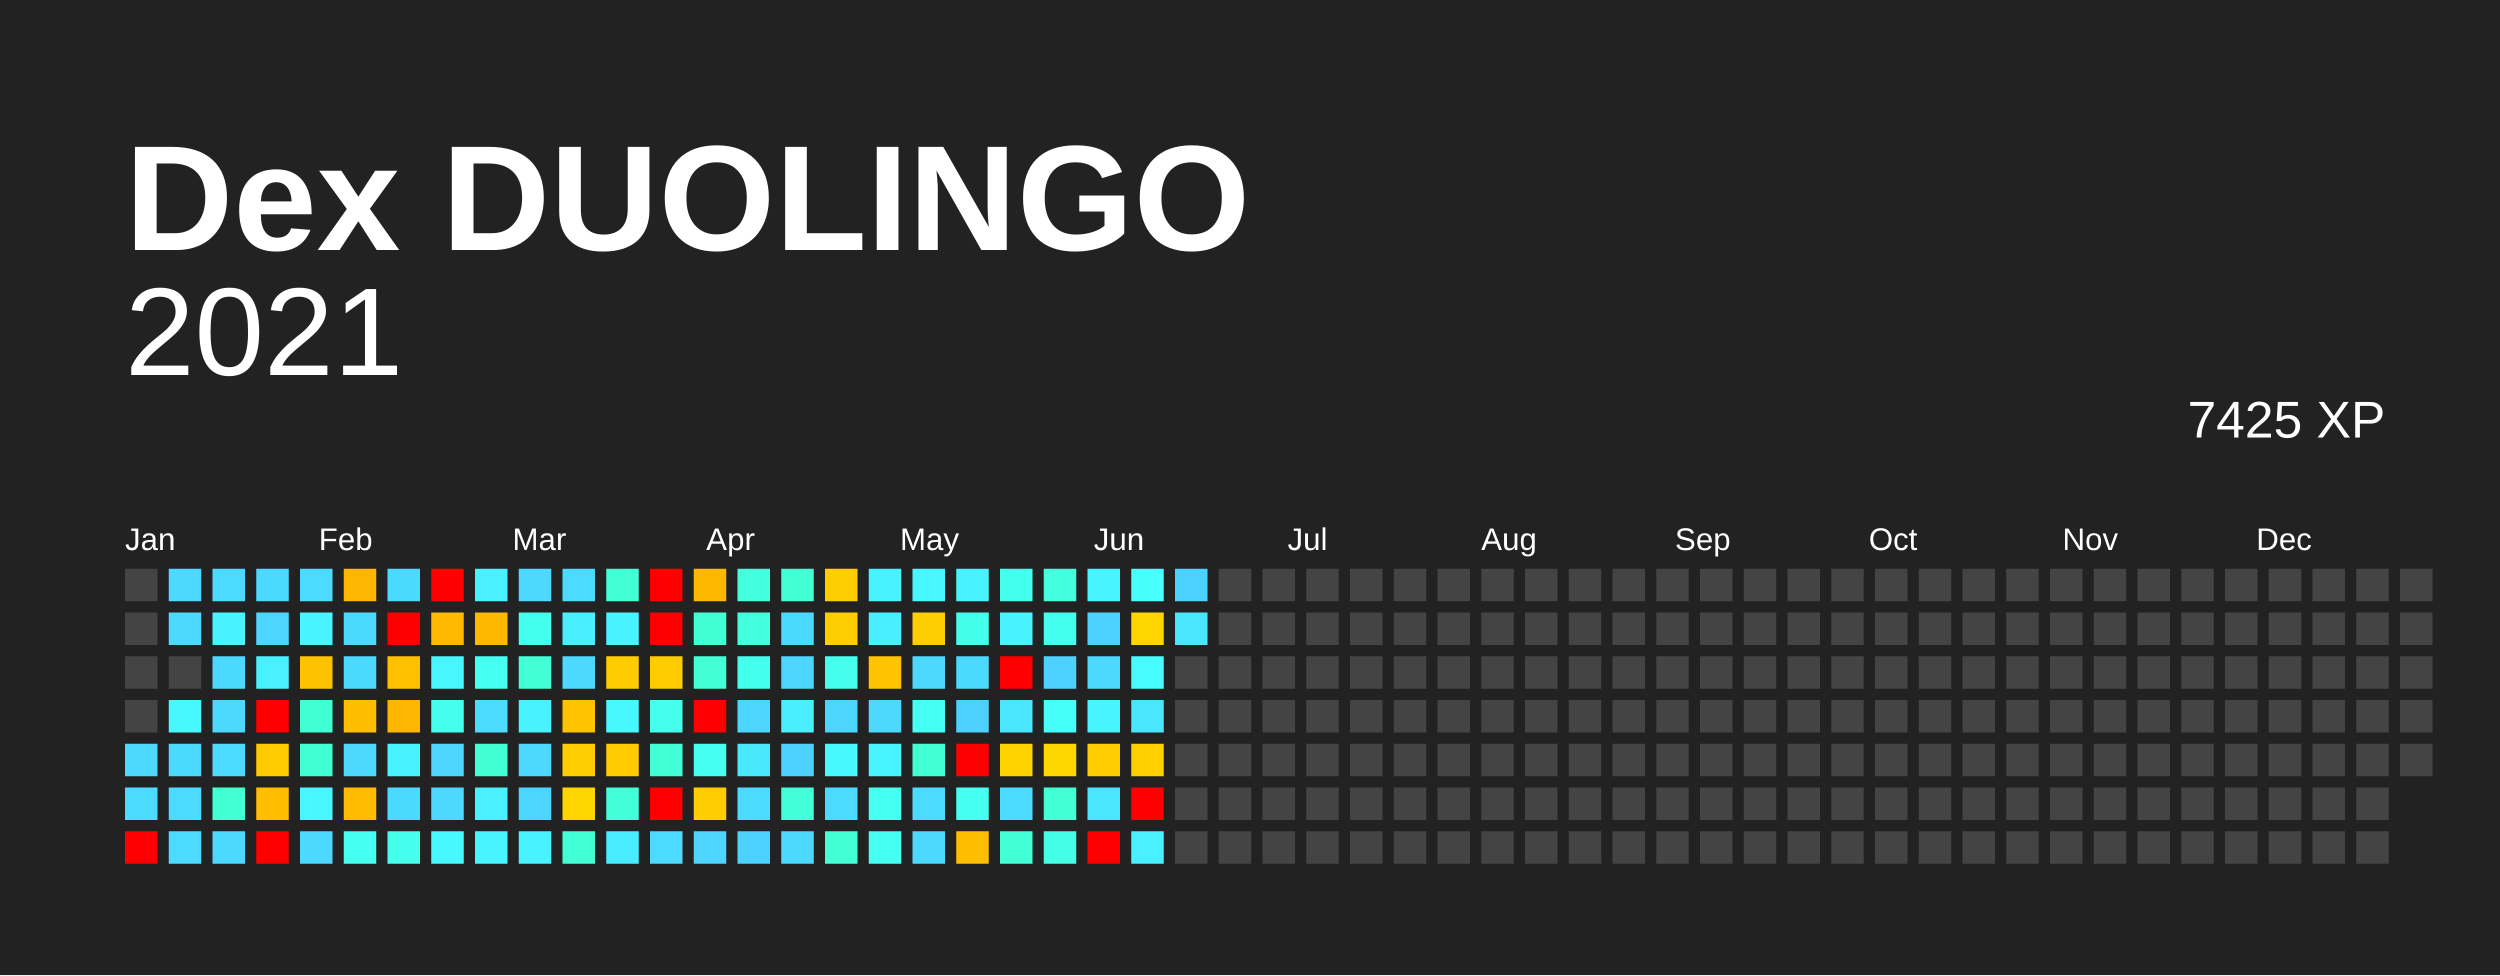
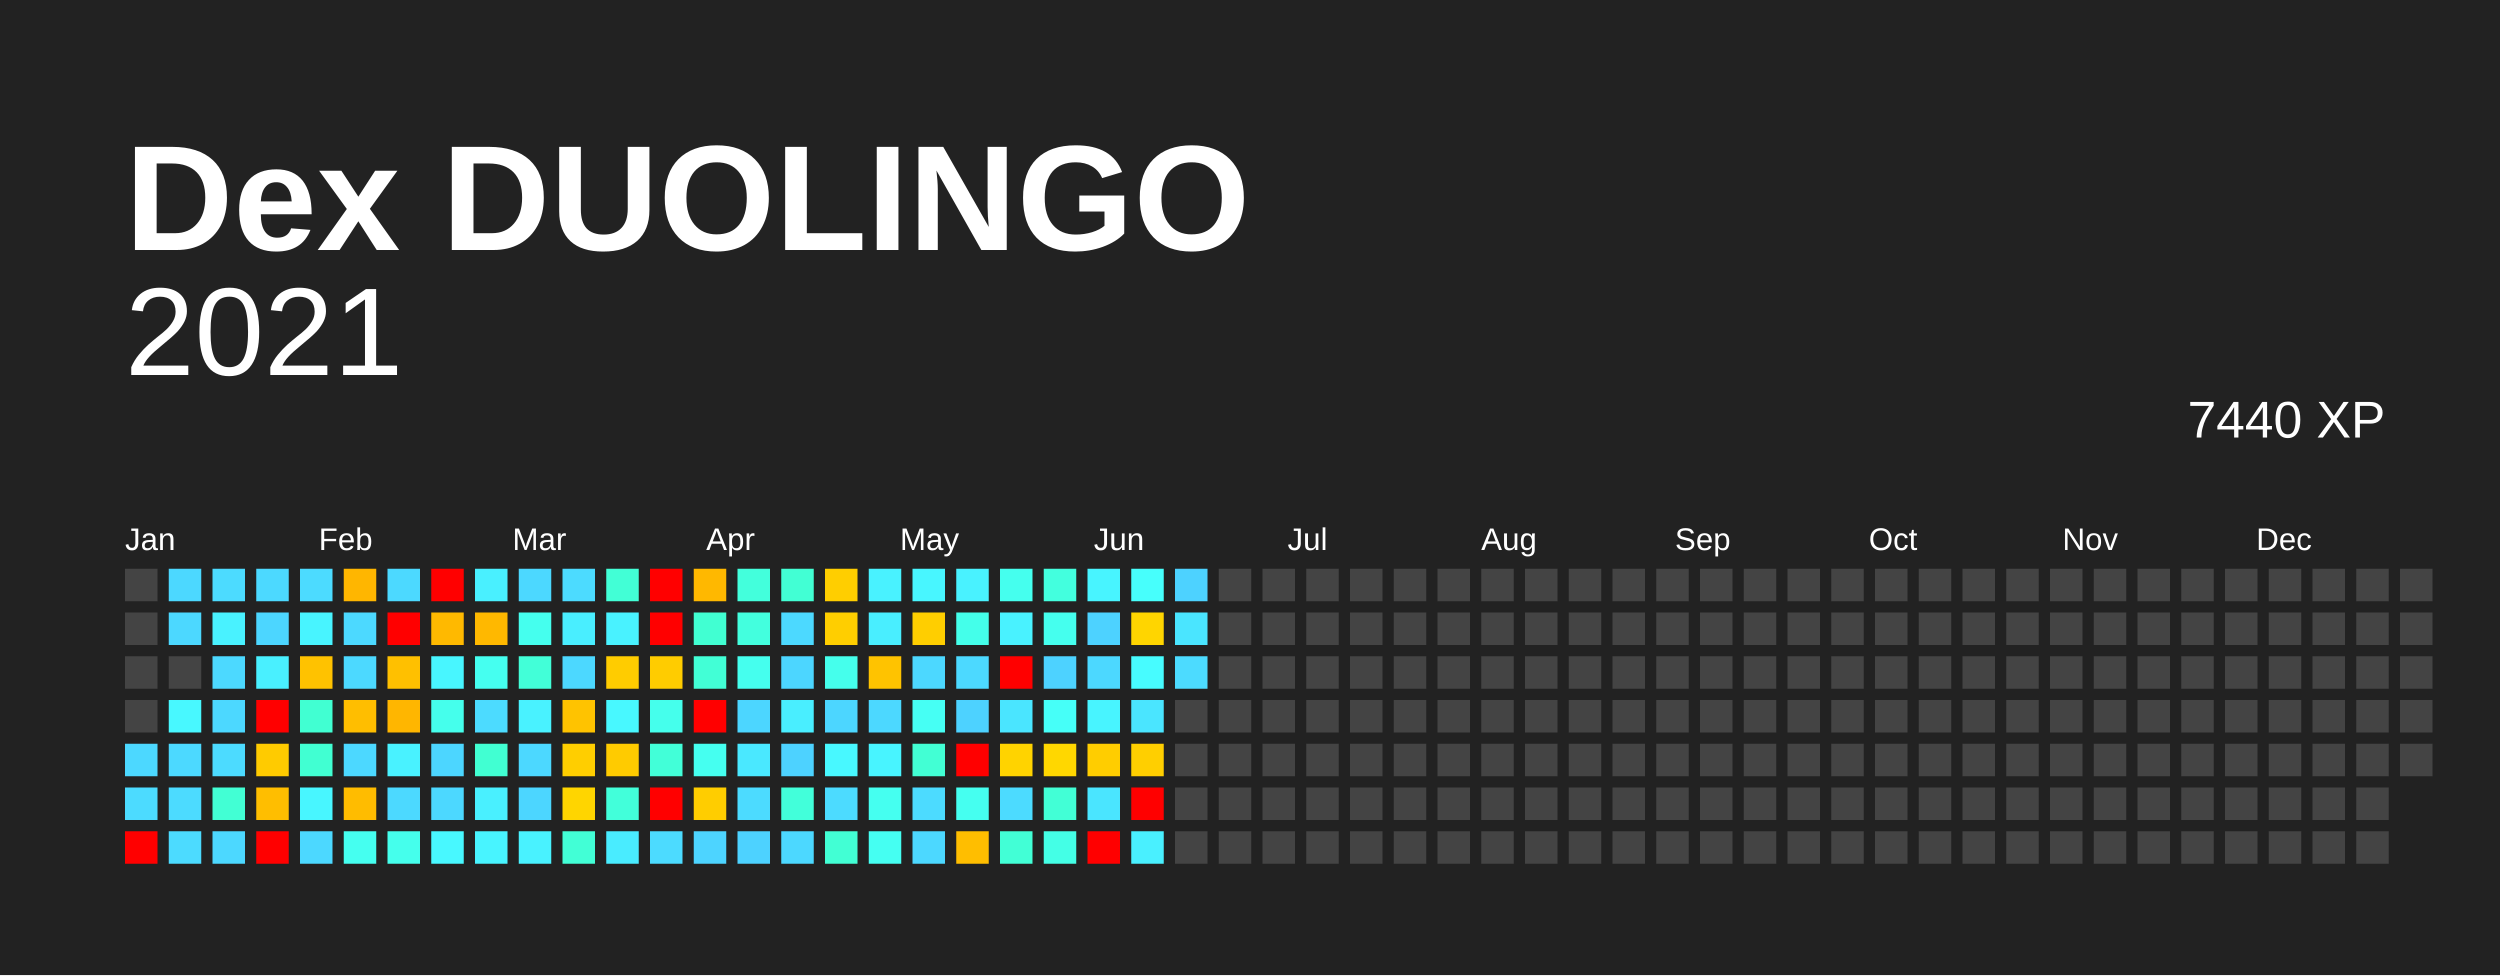
<svg xmlns="http://www.w3.org/2000/svg" baseProfile="full" height="78mm" version="1.1" viewBox="0,0,200,78" width="200mm">
  <defs />
  <rect fill="#222222" height="78" width="200" x="0" y="0" />
  <text fill="#FFFFFF" style="font-size:12px; font-family:Arial; font-weight:bold;" x="10" y="20">Dex DUOLINGO</text>
  <text alignment-baseline="hanging" fill="#FFFFFF" style="font-size:10.0px; font-family:Arial;" x="10" y="30">2021</text>
-   <text alignment-baseline="hanging" fill="#FFFFFF" style="font-size:4.125px; font-family:Arial;" x="175" y="35">7425 XP</text>
+   <text alignment-baseline="hanging" fill="#FFFFFF" style="font-size:4.125px; font-family:Arial;" x="175" y="35">7440 XP</text>
  <text fill="#FFFFFF" style="font-size:2.5px; font-family:Arial" x="10.0" y="44">Jan</text>
  <text fill="#FFFFFF" style="font-size:2.5px; font-family:Arial" x="25.5" y="44">Feb</text>
  <text fill="#FFFFFF" style="font-size:2.5px; font-family:Arial" x="41.0" y="44">Mar</text>
  <text fill="#FFFFFF" style="font-size:2.5px; font-family:Arial" x="56.5" y="44">Apr</text>
  <text fill="#FFFFFF" style="font-size:2.5px; font-family:Arial" x="72.0" y="44">May</text>
  <text fill="#FFFFFF" style="font-size:2.5px; font-family:Arial" x="87.5" y="44">Jun</text>
  <text fill="#FFFFFF" style="font-size:2.5px; font-family:Arial" x="103.0" y="44">Jul</text>
  <text fill="#FFFFFF" style="font-size:2.5px; font-family:Arial" x="118.5" y="44">Aug</text>
  <text fill="#FFFFFF" style="font-size:2.5px; font-family:Arial" x="134.0" y="44">Sep</text>
  <text fill="#FFFFFF" style="font-size:2.5px; font-family:Arial" x="149.5" y="44">Oct</text>
  <text fill="#FFFFFF" style="font-size:2.5px; font-family:Arial" x="165.0" y="44">Nov</text>
  <text fill="#FFFFFF" style="font-size:2.5px; font-family:Arial" x="180.5" y="44">Dec</text>
  <rect fill="#444444" height="2.6" width="2.6" x="10.0" y="45.5" />
  <rect fill="#444444" height="2.6" width="2.6" x="10.0" y="49.0" />
  <rect fill="#444444" height="2.6" width="2.6" x="10.0" y="52.5" />
  <rect fill="#444444" height="2.6" width="2.6" x="10.0" y="56.0" />
  <rect fill="#4cd8ff" height="2.6" width="2.6" x="10.0" y="59.5" />
  <rect fill="#4cdbff" height="2.6" width="2.6" x="10.0" y="63.0" />
  <rect fill="red" height="2.6" width="2.6" x="10.0" y="66.5" />
  <rect fill="#4cd8ff" height="2.6" width="2.6" x="13.5" y="45.5" />
  <rect fill="#4cd8ff" height="2.6" width="2.6" x="13.5" y="49.0" />
  <rect fill="#444444" height="2.6" width="2.6" x="13.5" y="52.5" />
  <rect fill="#48f8ff" height="2.6" width="2.6" x="13.5" y="56.0" />
  <rect fill="#4cd9ff" height="2.6" width="2.6" x="13.5" y="59.5" />
  <rect fill="#4cdbff" height="2.6" width="2.6" x="13.5" y="63.0" />
  <rect fill="#4cdbff" height="2.6" width="2.6" x="13.5" y="66.5" />
  <rect fill="#4cdbff" height="2.6" width="2.6" x="17.0" y="45.5" />
  <rect fill="#49f2ff" height="2.6" width="2.6" x="17.0" y="49.0" />
  <rect fill="#4cd9ff" height="2.6" width="2.6" x="17.0" y="52.5" />
  <rect fill="#4cd8ff" height="2.6" width="2.6" x="17.0" y="56.0" />
  <rect fill="#4cdbff" height="2.6" width="2.6" x="17.0" y="59.5" />
  <rect fill="#42ffd4" height="2.6" width="2.6" x="17.0" y="63.0" />
  <rect fill="#4cd8ff" height="2.6" width="2.6" x="17.0" y="66.5" />
  <rect fill="#4cd9ff" height="2.6" width="2.6" x="20.5" y="45.5" />
  <rect fill="#4cd6ff" height="2.6" width="2.6" x="20.5" y="49.0" />
  <rect fill="#49f0ff" height="2.6" width="2.6" x="20.5" y="52.5" />
  <rect fill="red" height="2.6" width="2.6" x="20.5" y="56.0" />
  <rect fill="#ffcb00" height="2.6" width="2.6" x="20.5" y="59.5" />
  <rect fill="#ffbe00" height="2.6" width="2.6" x="20.5" y="63.0" />
  <rect fill="red" height="2.6" width="2.6" x="20.5" y="66.5" />
  <rect fill="#4cdbff" height="2.6" width="2.6" x="24.0" y="45.5" />
  <rect fill="#48f4ff" height="2.6" width="2.6" x="24.0" y="49.0" />
  <rect fill="#ffc200" height="2.6" width="2.6" x="24.0" y="52.5" />
  <rect fill="#41ffd2" height="2.6" width="2.6" x="24.0" y="56.0" />
  <rect fill="#41ffd2" height="2.6" width="2.6" x="24.0" y="59.5" />
  <rect fill="#48f6ff" height="2.6" width="2.6" x="24.0" y="63.0" />
  <rect fill="#4cd8ff" height="2.6" width="2.6" x="24.0" y="66.5" />
  <rect fill="#ffb600" height="2.6" width="2.6" x="27.5" y="45.5" />
  <rect fill="#4cd9ff" height="2.6" width="2.6" x="27.5" y="49.0" />
  <rect fill="#4cd9ff" height="2.6" width="2.6" x="27.5" y="52.5" />
  <rect fill="#ffbe00" height="2.6" width="2.6" x="27.5" y="56.0" />
  <rect fill="#4cd8ff" height="2.6" width="2.6" x="27.5" y="59.5" />
  <rect fill="#ffbc00" height="2.6" width="2.6" x="27.5" y="63.0" />
  <rect fill="#45fff0" height="2.6" width="2.6" x="27.5" y="66.5" />
  <rect fill="#4cd9ff" height="2.6" width="2.6" x="31.0" y="45.5" />
  <rect fill="red" height="2.6" width="2.6" x="31.0" y="49.0" />
  <rect fill="#ffc000" height="2.6" width="2.6" x="31.0" y="52.5" />
  <rect fill="#ffb600" height="2.6" width="2.6" x="31.0" y="56.0" />
  <rect fill="#49f2ff" height="2.6" width="2.6" x="31.0" y="59.5" />
  <rect fill="#4cd9ff" height="2.6" width="2.6" x="31.0" y="63.0" />
  <rect fill="#45ffec" height="2.6" width="2.6" x="31.0" y="66.5" />
  <rect fill="red" height="2.6" width="2.6" x="34.5" y="45.5" />
  <rect fill="#ffb900" height="2.6" width="2.6" x="34.5" y="49.0" />
  <rect fill="#48f6ff" height="2.6" width="2.6" x="34.5" y="52.5" />
  <rect fill="#45ffec" height="2.6" width="2.6" x="34.5" y="56.0" />
  <rect fill="#4cd6ff" height="2.6" width="2.6" x="34.5" y="59.5" />
  <rect fill="#4cd8ff" height="2.6" width="2.6" x="34.5" y="63.0" />
  <rect fill="#48f8ff" height="2.6" width="2.6" x="34.5" y="66.5" />
  <rect fill="#49f0ff" height="2.6" width="2.6" x="38.0" y="45.5" />
  <rect fill="#ffb800" height="2.6" width="2.6" x="38.0" y="49.0" />
  <rect fill="#45fff0" height="2.6" width="2.6" x="38.0" y="52.5" />
  <rect fill="#4cdbff" height="2.6" width="2.6" x="38.0" y="56.0" />
  <rect fill="#41ffd2" height="2.6" width="2.6" x="38.0" y="59.5" />
  <rect fill="#49f0ff" height="2.6" width="2.6" x="38.0" y="63.0" />
  <rect fill="#48f4ff" height="2.6" width="2.6" x="38.0" y="66.5" />
  <rect fill="#4cd8ff" height="2.6" width="2.6" x="41.5" y="45.5" />
  <rect fill="#45ffee" height="2.6" width="2.6" x="41.5" y="49.0" />
  <rect fill="#42ffd8" height="2.6" width="2.6" x="41.5" y="52.5" />
  <rect fill="#49f2ff" height="2.6" width="2.6" x="41.5" y="56.0" />
  <rect fill="#4cd8ff" height="2.6" width="2.6" x="41.5" y="59.5" />
  <rect fill="#4cd6ff" height="2.6" width="2.6" x="41.5" y="63.0" />
  <rect fill="#49f2ff" height="2.6" width="2.6" x="41.5" y="66.5" />
  <rect fill="#4cdbff" height="2.6" width="2.6" x="45.0" y="45.5" />
  <rect fill="#49eeff" height="2.6" width="2.6" x="45.0" y="49.0" />
  <rect fill="#4cd8ff" height="2.6" width="2.6" x="45.0" y="52.5" />
  <rect fill="#ffc300" height="2.6" width="2.6" x="45.0" y="56.0" />
  <rect fill="#ffce00" height="2.6" width="2.6" x="45.0" y="59.5" />
  <rect fill="#ffd500" height="2.6" width="2.6" x="45.0" y="63.0" />
  <rect fill="#42ffd6" height="2.6" width="2.6" x="45.0" y="66.5" />
  <rect fill="#42ffd6" height="2.6" width="2.6" x="48.5" y="45.5" />
  <rect fill="#49f2ff" height="2.6" width="2.6" x="48.5" y="49.0" />
  <rect fill="#ffcc00" height="2.6" width="2.6" x="48.5" y="52.5" />
  <rect fill="#48f8ff" height="2.6" width="2.6" x="48.5" y="56.0" />
  <rect fill="#ffcb00" height="2.6" width="2.6" x="48.5" y="59.5" />
  <rect fill="#42ffda" height="2.6" width="2.6" x="48.5" y="63.0" />
  <rect fill="#49ecff" height="2.6" width="2.6" x="48.5" y="66.5" />
  <rect fill="red" height="2.6" width="2.6" x="52.0" y="45.5" />
  <rect fill="red" height="2.6" width="2.6" x="52.0" y="49.0" />
  <rect fill="#ffcc00" height="2.6" width="2.6" x="52.0" y="52.5" />
  <rect fill="#45ffec" height="2.6" width="2.6" x="52.0" y="56.0" />
  <rect fill="#42ffd8" height="2.6" width="2.6" x="52.0" y="59.5" />
  <rect fill="red" height="2.6" width="2.6" x="52.0" y="63.0" />
  <rect fill="#4cdbff" height="2.6" width="2.6" x="52.0" y="66.5" />
  <rect fill="#ffb800" height="2.6" width="2.6" x="55.5" y="45.5" />
  <rect fill="#41ffd2" height="2.6" width="2.6" x="55.5" y="49.0" />
  <rect fill="#42ffd6" height="2.6" width="2.6" x="55.5" y="52.5" />
  <rect fill="red" height="2.6" width="2.6" x="55.5" y="56.0" />
  <rect fill="#45fff0" height="2.6" width="2.6" x="55.5" y="59.5" />
  <rect fill="#ffcd00" height="2.6" width="2.6" x="55.5" y="63.0" />
  <rect fill="#4dd4ff" height="2.6" width="2.6" x="55.5" y="66.5" />
  <rect fill="#43ffdc" height="2.6" width="2.6" x="59.0" y="45.5" />
  <rect fill="#43ffde" height="2.6" width="2.6" x="59.0" y="49.0" />
  <rect fill="#45ffee" height="2.6" width="2.6" x="59.0" y="52.5" />
  <rect fill="#4cd6ff" height="2.6" width="2.6" x="59.0" y="56.0" />
  <rect fill="#4ae8ff" height="2.6" width="2.6" x="59.0" y="59.5" />
  <rect fill="#4cdbff" height="2.6" width="2.6" x="59.0" y="63.0" />
  <rect fill="#4dd2ff" height="2.6" width="2.6" x="59.0" y="66.5" />
  <rect fill="#42ffd4" height="2.6" width="2.6" x="62.5" y="45.5" />
  <rect fill="#4cd9ff" height="2.6" width="2.6" x="62.5" y="49.0" />
  <rect fill="#4cd6ff" height="2.6" width="2.6" x="62.5" y="52.5" />
  <rect fill="#49eeff" height="2.6" width="2.6" x="62.5" y="56.0" />
  <rect fill="#4dd2ff" height="2.6" width="2.6" x="62.5" y="59.5" />
  <rect fill="#42ffda" height="2.6" width="2.6" x="62.5" y="63.0" />
  <rect fill="#4cd8ff" height="2.6" width="2.6" x="62.5" y="66.5" />
  <rect fill="#ffce00" height="2.6" width="2.6" x="66.0" y="45.5" />
  <rect fill="#ffce00" height="2.6" width="2.6" x="66.0" y="49.0" />
  <rect fill="#45ffec" height="2.6" width="2.6" x="66.0" y="52.5" />
  <rect fill="#4cd6ff" height="2.6" width="2.6" x="66.0" y="56.0" />
  <rect fill="#48f8ff" height="2.6" width="2.6" x="66.0" y="59.5" />
  <rect fill="#4cdbff" height="2.6" width="2.6" x="66.0" y="63.0" />
  <rect fill="#42ffd4" height="2.6" width="2.6" x="66.0" y="66.5" />
  <rect fill="#49f2ff" height="2.6" width="2.6" x="69.5" y="45.5" />
  <rect fill="#49eeff" height="2.6" width="2.6" x="69.5" y="49.0" />
  <rect fill="#ffc300" height="2.6" width="2.6" x="69.5" y="52.5" />
  <rect fill="#4cd8ff" height="2.6" width="2.6" x="69.5" y="56.0" />
  <rect fill="#48f4ff" height="2.6" width="2.6" x="69.5" y="59.5" />
  <rect fill="#45fff0" height="2.6" width="2.6" x="69.5" y="63.0" />
  <rect fill="#45fff2" height="2.6" width="2.6" x="69.5" y="66.5" />
  <rect fill="#48f6ff" height="2.6" width="2.6" x="73.0" y="45.5" />
  <rect fill="#ffce00" height="2.6" width="2.6" x="73.0" y="49.0" />
  <rect fill="#4cd8ff" height="2.6" width="2.6" x="73.0" y="52.5" />
  <rect fill="#46fff4" height="2.6" width="2.6" x="73.0" y="56.0" />
  <rect fill="#42ffd4" height="2.6" width="2.6" x="73.0" y="59.5" />
  <rect fill="#4cdbff" height="2.6" width="2.6" x="73.0" y="63.0" />
  <rect fill="#4cd8ff" height="2.6" width="2.6" x="73.0" y="66.5" />
  <rect fill="#49f2ff" height="2.6" width="2.6" x="76.5" y="45.5" />
  <rect fill="#44ffea" height="2.6" width="2.6" x="76.5" y="49.0" />
  <rect fill="#4cd9ff" height="2.6" width="2.6" x="76.5" y="52.5" />
  <rect fill="#4dd2ff" height="2.6" width="2.6" x="76.5" y="56.0" />
  <rect fill="red" height="2.6" width="2.6" x="76.5" y="59.5" />
  <rect fill="#45fff0" height="2.6" width="2.6" x="76.5" y="63.0" />
  <rect fill="#ffbe00" height="2.6" width="2.6" x="76.5" y="66.5" />
  <rect fill="#45ffee" height="2.6" width="2.6" x="80.0" y="45.5" />
  <rect fill="#49f2ff" height="2.6" width="2.6" x="80.0" y="49.0" />
  <rect fill="red" height="2.6" width="2.6" x="80.0" y="52.5" />
  <rect fill="#4ae5ff" height="2.6" width="2.6" x="80.0" y="56.0" />
  <rect fill="#ffd300" height="2.6" width="2.6" x="80.0" y="59.5" />
  <rect fill="#4cdbff" height="2.6" width="2.6" x="80.0" y="63.0" />
  <rect fill="#42ffd6" height="2.6" width="2.6" x="80.0" y="66.5" />
  <rect fill="#43ffde" height="2.6" width="2.6" x="83.5" y="45.5" />
  <rect fill="#45ffee" height="2.6" width="2.6" x="83.5" y="49.0" />
  <rect fill="#4dd2ff" height="2.6" width="2.6" x="83.5" y="52.5" />
  <rect fill="#46fff8" height="2.6" width="2.6" x="83.5" y="56.0" />
  <rect fill="#ffd700" height="2.6" width="2.6" x="83.5" y="59.5" />
  <rect fill="#42ffd6" height="2.6" width="2.6" x="83.5" y="63.0" />
  <rect fill="#44ffe6" height="2.6" width="2.6" x="83.5" y="66.5" />
  <rect fill="#48f4ff" height="2.6" width="2.6" x="87.0" y="45.5" />
  <rect fill="#4dd2ff" height="2.6" width="2.6" x="87.0" y="49.0" />
  <rect fill="#4cd8ff" height="2.6" width="2.6" x="87.0" y="52.5" />
  <rect fill="#48f4ff" height="2.6" width="2.6" x="87.0" y="56.0" />
  <rect fill="#ffcd00" height="2.6" width="2.6" x="87.0" y="59.5" />
  <rect fill="#4ae5ff" height="2.6" width="2.6" x="87.0" y="63.0" />
  <rect fill="red" height="2.6" width="2.6" x="87.0" y="66.5" />
  <rect fill="#47fffc" height="2.6" width="2.6" x="90.5" y="45.5" />
  <rect fill="#ffd500" height="2.6" width="2.6" x="90.5" y="49.0" />
  <rect fill="#47fcff" height="2.6" width="2.6" x="90.5" y="52.5" />
  <rect fill="#4ae5ff" height="2.6" width="2.6" x="90.5" y="56.0" />
  <rect fill="#ffcf00" height="2.6" width="2.6" x="90.5" y="59.5" />
  <rect fill="red" height="2.6" width="2.6" x="90.5" y="63.0" />
  <rect fill="#49f0ff" height="2.6" width="2.6" x="90.5" y="66.5" />
  <rect fill="#4dd2ff" height="2.6" width="2.6" x="94.0" y="45.5" />
  <rect fill="#4ae5ff" height="2.6" width="2.6" x="94.0" y="49.0" />
-   <rect fill="#444444" height="2.6" width="2.6" x="94.0" y="52.5" />
+   <rect fill="#4cdbff" height="2.6" width="2.6" x="94.0" y="52.5" />
  <rect fill="#444444" height="2.6" width="2.6" x="94.0" y="56.0" />
  <rect fill="#444444" height="2.6" width="2.6" x="94.0" y="59.5" />
  <rect fill="#444444" height="2.6" width="2.6" x="94.0" y="63.0" />
  <rect fill="#444444" height="2.6" width="2.6" x="94.0" y="66.5" />
  <rect fill="#444444" height="2.6" width="2.6" x="97.5" y="45.5" />
  <rect fill="#444444" height="2.6" width="2.6" x="97.5" y="49.0" />
  <rect fill="#444444" height="2.6" width="2.6" x="97.5" y="52.5" />
  <rect fill="#444444" height="2.6" width="2.6" x="97.5" y="56.0" />
  <rect fill="#444444" height="2.6" width="2.6" x="97.5" y="59.5" />
  <rect fill="#444444" height="2.6" width="2.6" x="97.5" y="63.0" />
  <rect fill="#444444" height="2.6" width="2.6" x="97.5" y="66.5" />
  <rect fill="#444444" height="2.6" width="2.6" x="101.0" y="45.5" />
  <rect fill="#444444" height="2.6" width="2.6" x="101.0" y="49.0" />
  <rect fill="#444444" height="2.6" width="2.6" x="101.0" y="52.5" />
  <rect fill="#444444" height="2.6" width="2.6" x="101.0" y="56.0" />
  <rect fill="#444444" height="2.6" width="2.6" x="101.0" y="59.5" />
  <rect fill="#444444" height="2.6" width="2.6" x="101.0" y="63.0" />
  <rect fill="#444444" height="2.6" width="2.6" x="101.0" y="66.5" />
  <rect fill="#444444" height="2.6" width="2.6" x="104.5" y="45.5" />
  <rect fill="#444444" height="2.6" width="2.6" x="104.5" y="49.0" />
  <rect fill="#444444" height="2.6" width="2.6" x="104.5" y="52.5" />
  <rect fill="#444444" height="2.6" width="2.6" x="104.5" y="56.0" />
  <rect fill="#444444" height="2.6" width="2.6" x="104.5" y="59.5" />
  <rect fill="#444444" height="2.6" width="2.6" x="104.5" y="63.0" />
  <rect fill="#444444" height="2.6" width="2.6" x="104.5" y="66.5" />
  <rect fill="#444444" height="2.6" width="2.6" x="108.0" y="45.5" />
  <rect fill="#444444" height="2.6" width="2.6" x="108.0" y="49.0" />
  <rect fill="#444444" height="2.6" width="2.6" x="108.0" y="52.5" />
  <rect fill="#444444" height="2.6" width="2.6" x="108.0" y="56.0" />
  <rect fill="#444444" height="2.6" width="2.6" x="108.0" y="59.5" />
  <rect fill="#444444" height="2.6" width="2.6" x="108.0" y="63.0" />
  <rect fill="#444444" height="2.6" width="2.6" x="108.0" y="66.5" />
  <rect fill="#444444" height="2.6" width="2.6" x="111.5" y="45.5" />
  <rect fill="#444444" height="2.6" width="2.6" x="111.5" y="49.0" />
  <rect fill="#444444" height="2.6" width="2.6" x="111.5" y="52.5" />
  <rect fill="#444444" height="2.6" width="2.6" x="111.5" y="56.0" />
  <rect fill="#444444" height="2.6" width="2.6" x="111.5" y="59.5" />
  <rect fill="#444444" height="2.6" width="2.6" x="111.5" y="63.0" />
  <rect fill="#444444" height="2.6" width="2.6" x="111.5" y="66.5" />
  <rect fill="#444444" height="2.6" width="2.6" x="115.0" y="45.5" />
  <rect fill="#444444" height="2.6" width="2.6" x="115.0" y="49.0" />
  <rect fill="#444444" height="2.6" width="2.6" x="115.0" y="52.5" />
  <rect fill="#444444" height="2.6" width="2.6" x="115.0" y="56.0" />
  <rect fill="#444444" height="2.6" width="2.6" x="115.0" y="59.5" />
  <rect fill="#444444" height="2.6" width="2.6" x="115.0" y="63.0" />
  <rect fill="#444444" height="2.6" width="2.6" x="115.0" y="66.5" />
  <rect fill="#444444" height="2.6" width="2.6" x="118.5" y="45.5" />
  <rect fill="#444444" height="2.6" width="2.6" x="118.5" y="49.0" />
  <rect fill="#444444" height="2.6" width="2.6" x="118.5" y="52.5" />
  <rect fill="#444444" height="2.6" width="2.6" x="118.5" y="56.0" />
  <rect fill="#444444" height="2.6" width="2.6" x="118.5" y="59.5" />
  <rect fill="#444444" height="2.6" width="2.6" x="118.5" y="63.0" />
  <rect fill="#444444" height="2.6" width="2.6" x="118.5" y="66.5" />
  <rect fill="#444444" height="2.6" width="2.6" x="122.0" y="45.5" />
  <rect fill="#444444" height="2.6" width="2.6" x="122.0" y="49.0" />
  <rect fill="#444444" height="2.6" width="2.6" x="122.0" y="52.5" />
  <rect fill="#444444" height="2.6" width="2.6" x="122.0" y="56.0" />
  <rect fill="#444444" height="2.6" width="2.6" x="122.0" y="59.5" />
  <rect fill="#444444" height="2.6" width="2.6" x="122.0" y="63.0" />
  <rect fill="#444444" height="2.6" width="2.6" x="122.0" y="66.5" />
  <rect fill="#444444" height="2.6" width="2.6" x="125.5" y="45.5" />
  <rect fill="#444444" height="2.6" width="2.6" x="125.5" y="49.0" />
  <rect fill="#444444" height="2.6" width="2.6" x="125.5" y="52.5" />
  <rect fill="#444444" height="2.6" width="2.6" x="125.5" y="56.0" />
  <rect fill="#444444" height="2.6" width="2.6" x="125.5" y="59.5" />
  <rect fill="#444444" height="2.6" width="2.6" x="125.5" y="63.0" />
  <rect fill="#444444" height="2.6" width="2.6" x="125.5" y="66.5" />
  <rect fill="#444444" height="2.6" width="2.6" x="129.0" y="45.5" />
  <rect fill="#444444" height="2.6" width="2.6" x="129.0" y="49.0" />
  <rect fill="#444444" height="2.6" width="2.6" x="129.0" y="52.5" />
  <rect fill="#444444" height="2.6" width="2.6" x="129.0" y="56.0" />
  <rect fill="#444444" height="2.6" width="2.6" x="129.0" y="59.5" />
  <rect fill="#444444" height="2.6" width="2.6" x="129.0" y="63.0" />
  <rect fill="#444444" height="2.6" width="2.6" x="129.0" y="66.5" />
  <rect fill="#444444" height="2.6" width="2.6" x="132.5" y="45.5" />
  <rect fill="#444444" height="2.6" width="2.6" x="132.5" y="49.0" />
  <rect fill="#444444" height="2.6" width="2.6" x="132.5" y="52.5" />
  <rect fill="#444444" height="2.6" width="2.6" x="132.5" y="56.0" />
  <rect fill="#444444" height="2.6" width="2.6" x="132.5" y="59.5" />
  <rect fill="#444444" height="2.6" width="2.6" x="132.5" y="63.0" />
  <rect fill="#444444" height="2.6" width="2.6" x="132.5" y="66.5" />
  <rect fill="#444444" height="2.6" width="2.6" x="136.0" y="45.5" />
  <rect fill="#444444" height="2.6" width="2.6" x="136.0" y="49.0" />
  <rect fill="#444444" height="2.6" width="2.6" x="136.0" y="52.5" />
  <rect fill="#444444" height="2.6" width="2.6" x="136.0" y="56.0" />
  <rect fill="#444444" height="2.6" width="2.6" x="136.0" y="59.5" />
  <rect fill="#444444" height="2.6" width="2.6" x="136.0" y="63.0" />
  <rect fill="#444444" height="2.6" width="2.6" x="136.0" y="66.5" />
  <rect fill="#444444" height="2.6" width="2.6" x="139.5" y="45.5" />
  <rect fill="#444444" height="2.6" width="2.6" x="139.5" y="49.0" />
  <rect fill="#444444" height="2.6" width="2.6" x="139.5" y="52.5" />
  <rect fill="#444444" height="2.6" width="2.6" x="139.5" y="56.0" />
  <rect fill="#444444" height="2.6" width="2.6" x="139.5" y="59.5" />
  <rect fill="#444444" height="2.6" width="2.6" x="139.5" y="63.0" />
  <rect fill="#444444" height="2.6" width="2.6" x="139.5" y="66.5" />
  <rect fill="#444444" height="2.6" width="2.6" x="143.0" y="45.5" />
  <rect fill="#444444" height="2.6" width="2.6" x="143.0" y="49.0" />
  <rect fill="#444444" height="2.6" width="2.6" x="143.0" y="52.5" />
  <rect fill="#444444" height="2.6" width="2.6" x="143.0" y="56.0" />
  <rect fill="#444444" height="2.6" width="2.6" x="143.0" y="59.5" />
  <rect fill="#444444" height="2.6" width="2.6" x="143.0" y="63.0" />
  <rect fill="#444444" height="2.6" width="2.6" x="143.0" y="66.5" />
  <rect fill="#444444" height="2.6" width="2.6" x="146.5" y="45.5" />
  <rect fill="#444444" height="2.6" width="2.6" x="146.5" y="49.0" />
  <rect fill="#444444" height="2.6" width="2.6" x="146.5" y="52.5" />
  <rect fill="#444444" height="2.6" width="2.6" x="146.5" y="56.0" />
  <rect fill="#444444" height="2.6" width="2.6" x="146.5" y="59.5" />
  <rect fill="#444444" height="2.6" width="2.6" x="146.5" y="63.0" />
  <rect fill="#444444" height="2.6" width="2.6" x="146.5" y="66.5" />
  <rect fill="#444444" height="2.6" width="2.6" x="150.0" y="45.5" />
  <rect fill="#444444" height="2.6" width="2.6" x="150.0" y="49.0" />
  <rect fill="#444444" height="2.6" width="2.6" x="150.0" y="52.5" />
  <rect fill="#444444" height="2.6" width="2.6" x="150.0" y="56.0" />
  <rect fill="#444444" height="2.6" width="2.6" x="150.0" y="59.5" />
  <rect fill="#444444" height="2.6" width="2.6" x="150.0" y="63.0" />
  <rect fill="#444444" height="2.6" width="2.6" x="150.0" y="66.5" />
  <rect fill="#444444" height="2.6" width="2.6" x="153.5" y="45.5" />
  <rect fill="#444444" height="2.6" width="2.6" x="153.5" y="49.0" />
  <rect fill="#444444" height="2.6" width="2.6" x="153.5" y="52.5" />
  <rect fill="#444444" height="2.6" width="2.6" x="153.5" y="56.0" />
  <rect fill="#444444" height="2.6" width="2.6" x="153.5" y="59.5" />
  <rect fill="#444444" height="2.6" width="2.6" x="153.5" y="63.0" />
  <rect fill="#444444" height="2.6" width="2.6" x="153.5" y="66.5" />
  <rect fill="#444444" height="2.6" width="2.6" x="157.0" y="45.5" />
  <rect fill="#444444" height="2.6" width="2.6" x="157.0" y="49.0" />
  <rect fill="#444444" height="2.6" width="2.6" x="157.0" y="52.5" />
  <rect fill="#444444" height="2.6" width="2.6" x="157.0" y="56.0" />
  <rect fill="#444444" height="2.6" width="2.6" x="157.0" y="59.5" />
  <rect fill="#444444" height="2.6" width="2.6" x="157.0" y="63.0" />
  <rect fill="#444444" height="2.6" width="2.6" x="157.0" y="66.5" />
  <rect fill="#444444" height="2.6" width="2.6" x="160.5" y="45.5" />
  <rect fill="#444444" height="2.6" width="2.6" x="160.5" y="49.0" />
  <rect fill="#444444" height="2.6" width="2.6" x="160.5" y="52.5" />
  <rect fill="#444444" height="2.6" width="2.6" x="160.5" y="56.0" />
  <rect fill="#444444" height="2.6" width="2.6" x="160.5" y="59.5" />
  <rect fill="#444444" height="2.6" width="2.6" x="160.5" y="63.0" />
  <rect fill="#444444" height="2.6" width="2.6" x="160.5" y="66.5" />
  <rect fill="#444444" height="2.6" width="2.6" x="164.0" y="45.5" />
  <rect fill="#444444" height="2.6" width="2.6" x="164.0" y="49.0" />
  <rect fill="#444444" height="2.6" width="2.6" x="164.0" y="52.5" />
  <rect fill="#444444" height="2.6" width="2.6" x="164.0" y="56.0" />
  <rect fill="#444444" height="2.6" width="2.6" x="164.0" y="59.5" />
  <rect fill="#444444" height="2.6" width="2.6" x="164.0" y="63.0" />
  <rect fill="#444444" height="2.6" width="2.6" x="164.0" y="66.5" />
  <rect fill="#444444" height="2.6" width="2.6" x="167.5" y="45.5" />
  <rect fill="#444444" height="2.6" width="2.6" x="167.5" y="49.0" />
  <rect fill="#444444" height="2.6" width="2.6" x="167.5" y="52.5" />
  <rect fill="#444444" height="2.6" width="2.6" x="167.5" y="56.0" />
  <rect fill="#444444" height="2.6" width="2.6" x="167.5" y="59.5" />
  <rect fill="#444444" height="2.6" width="2.6" x="167.5" y="63.0" />
  <rect fill="#444444" height="2.6" width="2.6" x="167.5" y="66.5" />
  <rect fill="#444444" height="2.6" width="2.6" x="171.0" y="45.5" />
  <rect fill="#444444" height="2.6" width="2.6" x="171.0" y="49.0" />
  <rect fill="#444444" height="2.6" width="2.6" x="171.0" y="52.5" />
  <rect fill="#444444" height="2.6" width="2.6" x="171.0" y="56.0" />
  <rect fill="#444444" height="2.6" width="2.6" x="171.0" y="59.5" />
  <rect fill="#444444" height="2.6" width="2.6" x="171.0" y="63.0" />
  <rect fill="#444444" height="2.6" width="2.6" x="171.0" y="66.5" />
  <rect fill="#444444" height="2.6" width="2.6" x="174.5" y="45.5" />
  <rect fill="#444444" height="2.6" width="2.6" x="174.5" y="49.0" />
  <rect fill="#444444" height="2.6" width="2.6" x="174.5" y="52.5" />
  <rect fill="#444444" height="2.6" width="2.6" x="174.5" y="56.0" />
  <rect fill="#444444" height="2.6" width="2.6" x="174.5" y="59.5" />
  <rect fill="#444444" height="2.6" width="2.6" x="174.5" y="63.0" />
  <rect fill="#444444" height="2.6" width="2.6" x="174.5" y="66.5" />
  <rect fill="#444444" height="2.6" width="2.6" x="178.0" y="45.5" />
  <rect fill="#444444" height="2.6" width="2.6" x="178.0" y="49.0" />
  <rect fill="#444444" height="2.6" width="2.6" x="178.0" y="52.5" />
  <rect fill="#444444" height="2.6" width="2.6" x="178.0" y="56.0" />
  <rect fill="#444444" height="2.6" width="2.6" x="178.0" y="59.5" />
  <rect fill="#444444" height="2.6" width="2.6" x="178.0" y="63.0" />
  <rect fill="#444444" height="2.6" width="2.6" x="178.0" y="66.5" />
  <rect fill="#444444" height="2.6" width="2.6" x="181.5" y="45.5" />
  <rect fill="#444444" height="2.6" width="2.6" x="181.5" y="49.0" />
  <rect fill="#444444" height="2.6" width="2.6" x="181.5" y="52.5" />
  <rect fill="#444444" height="2.6" width="2.6" x="181.5" y="56.0" />
  <rect fill="#444444" height="2.6" width="2.6" x="181.5" y="59.5" />
  <rect fill="#444444" height="2.6" width="2.6" x="181.5" y="63.0" />
  <rect fill="#444444" height="2.6" width="2.6" x="181.5" y="66.5" />
  <rect fill="#444444" height="2.6" width="2.6" x="185.0" y="45.5" />
  <rect fill="#444444" height="2.6" width="2.6" x="185.0" y="49.0" />
  <rect fill="#444444" height="2.6" width="2.6" x="185.0" y="52.5" />
  <rect fill="#444444" height="2.6" width="2.6" x="185.0" y="56.0" />
  <rect fill="#444444" height="2.6" width="2.6" x="185.0" y="59.5" />
  <rect fill="#444444" height="2.6" width="2.6" x="185.0" y="63.0" />
  <rect fill="#444444" height="2.6" width="2.6" x="185.0" y="66.5" />
  <rect fill="#444444" height="2.6" width="2.6" x="188.5" y="45.5" />
  <rect fill="#444444" height="2.6" width="2.6" x="188.5" y="49.0" />
  <rect fill="#444444" height="2.6" width="2.6" x="188.5" y="52.5" />
  <rect fill="#444444" height="2.6" width="2.6" x="188.5" y="56.0" />
  <rect fill="#444444" height="2.6" width="2.6" x="188.5" y="59.5" />
  <rect fill="#444444" height="2.6" width="2.6" x="188.5" y="63.0" />
  <rect fill="#444444" height="2.6" width="2.6" x="188.5" y="66.5" />
  <rect fill="#444444" height="2.6" width="2.6" x="192.0" y="45.5" />
  <rect fill="#444444" height="2.6" width="2.6" x="192.0" y="49.0" />
  <rect fill="#444444" height="2.6" width="2.6" x="192.0" y="52.5" />
  <rect fill="#444444" height="2.6" width="2.6" x="192.0" y="56.0" />
  <rect fill="#444444" height="2.6" width="2.6" x="192.0" y="59.5" />
</svg>
